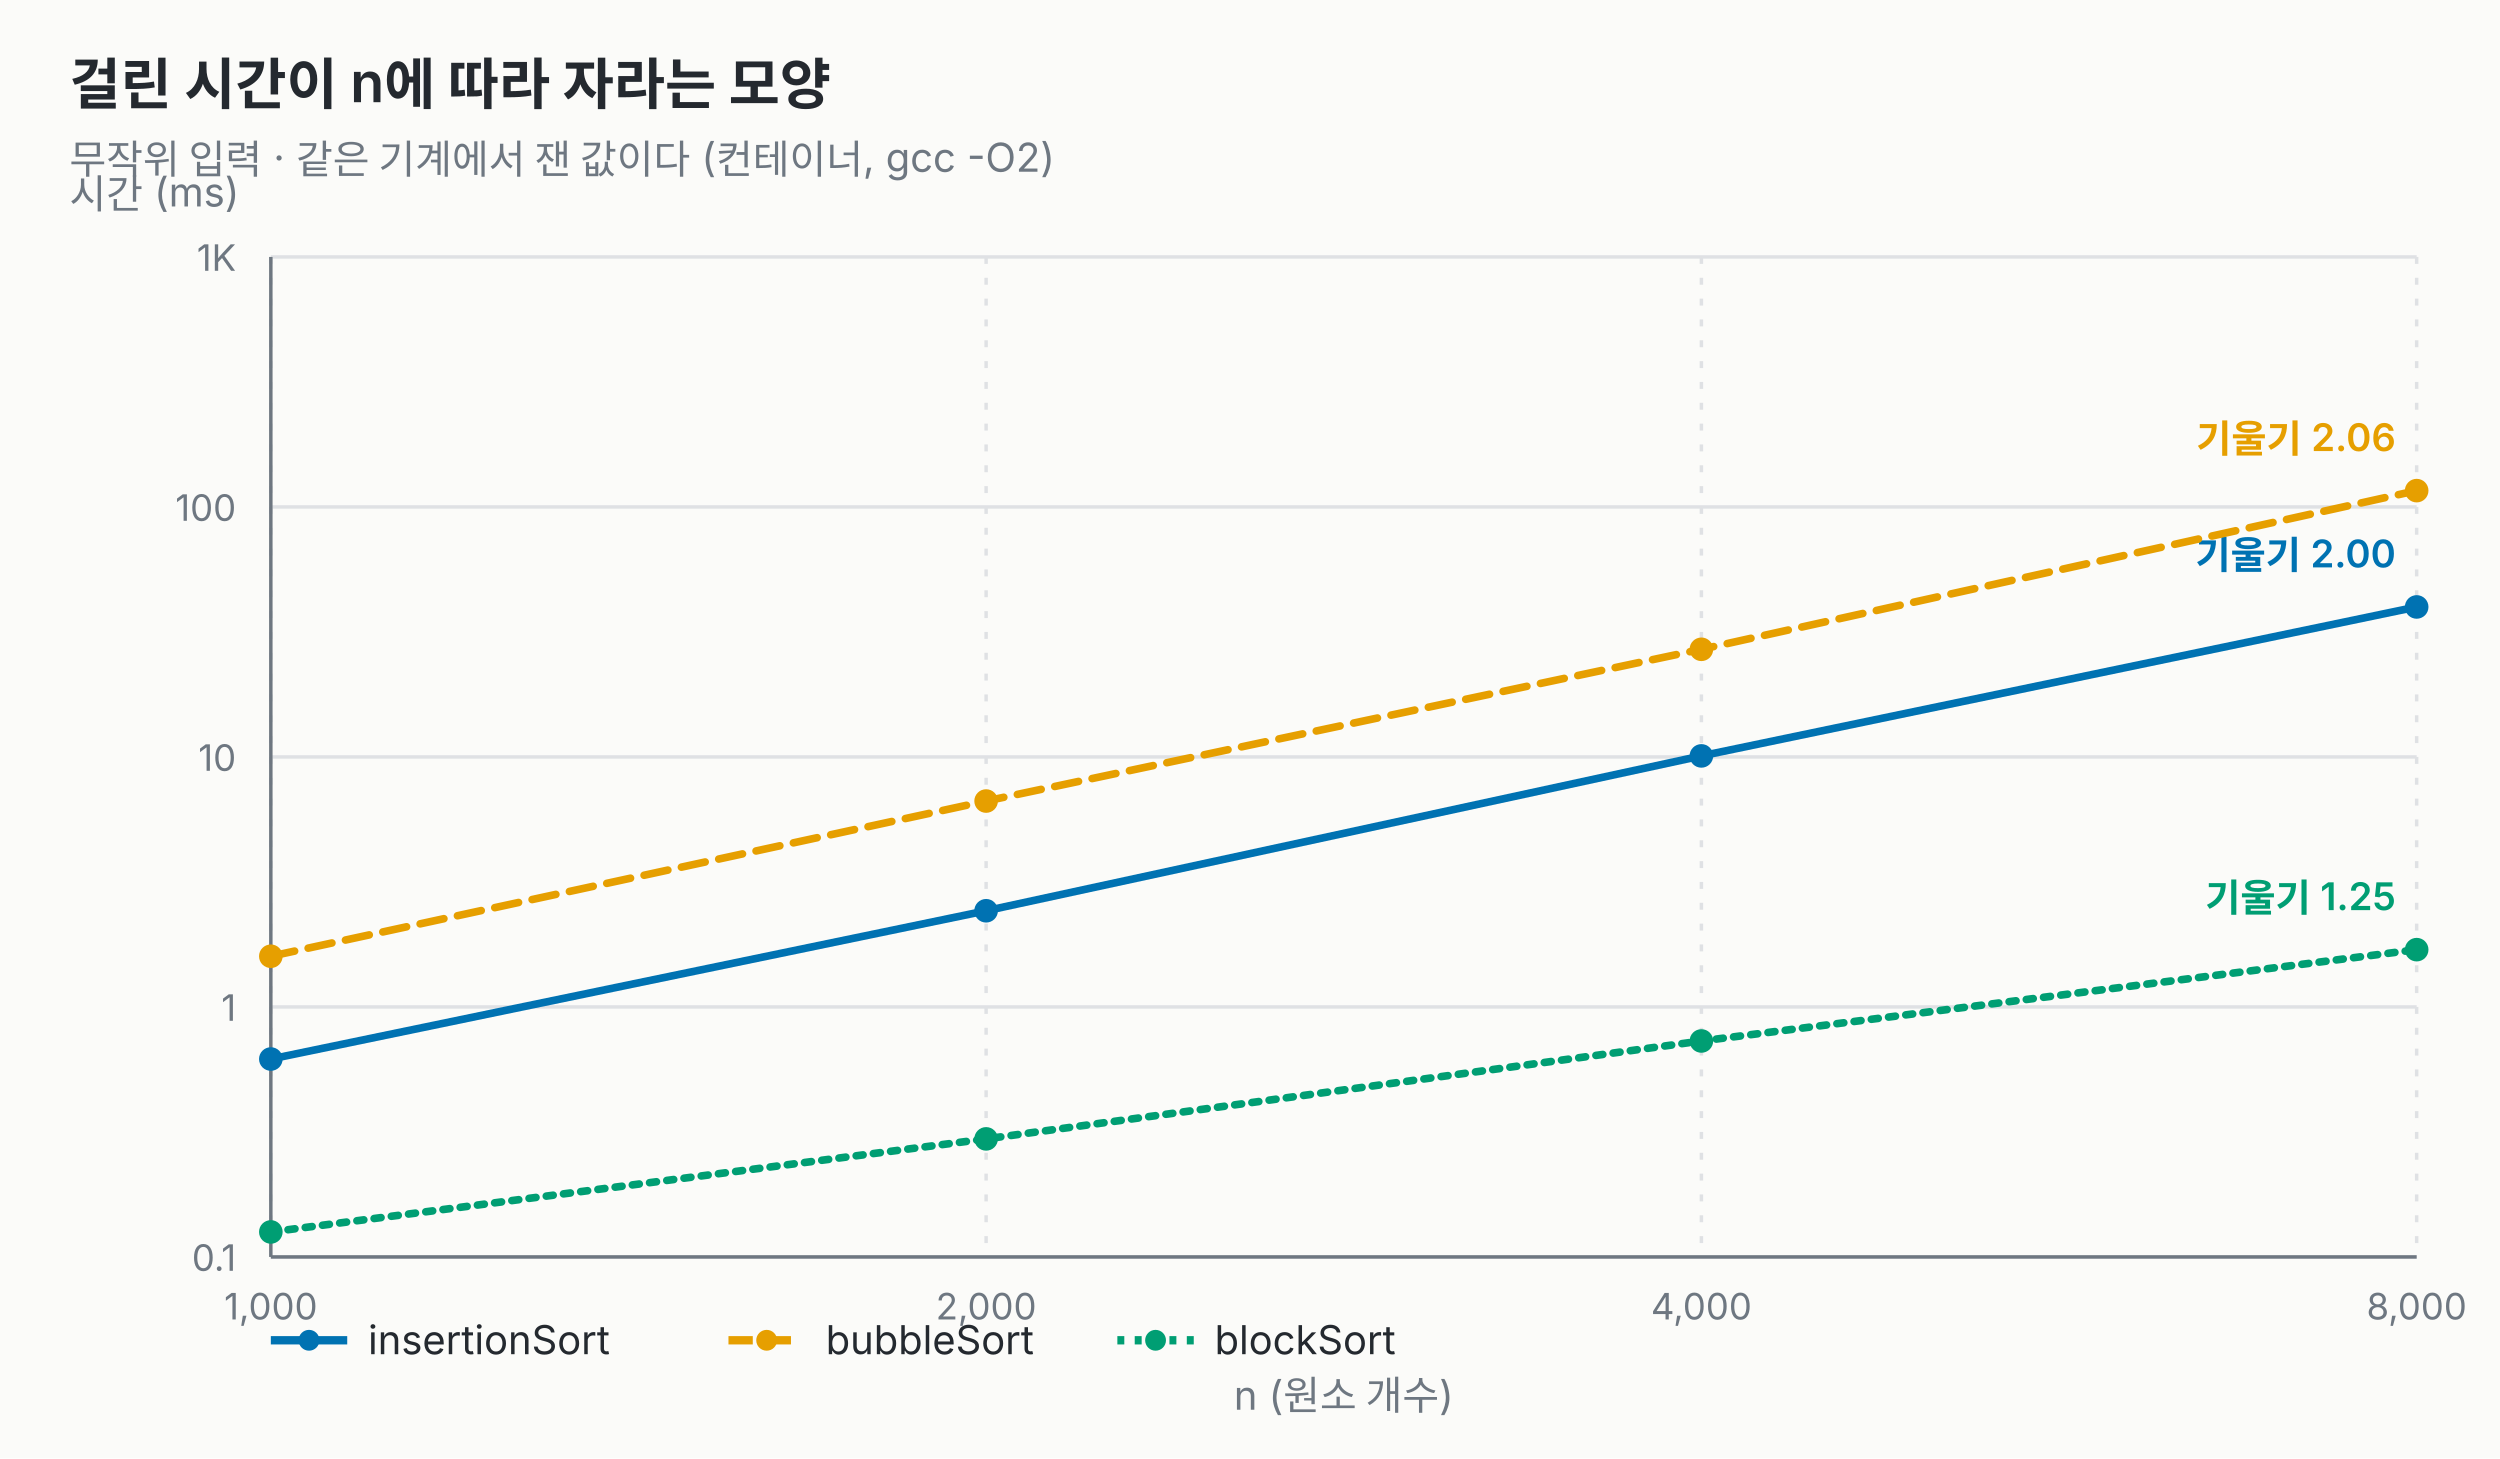
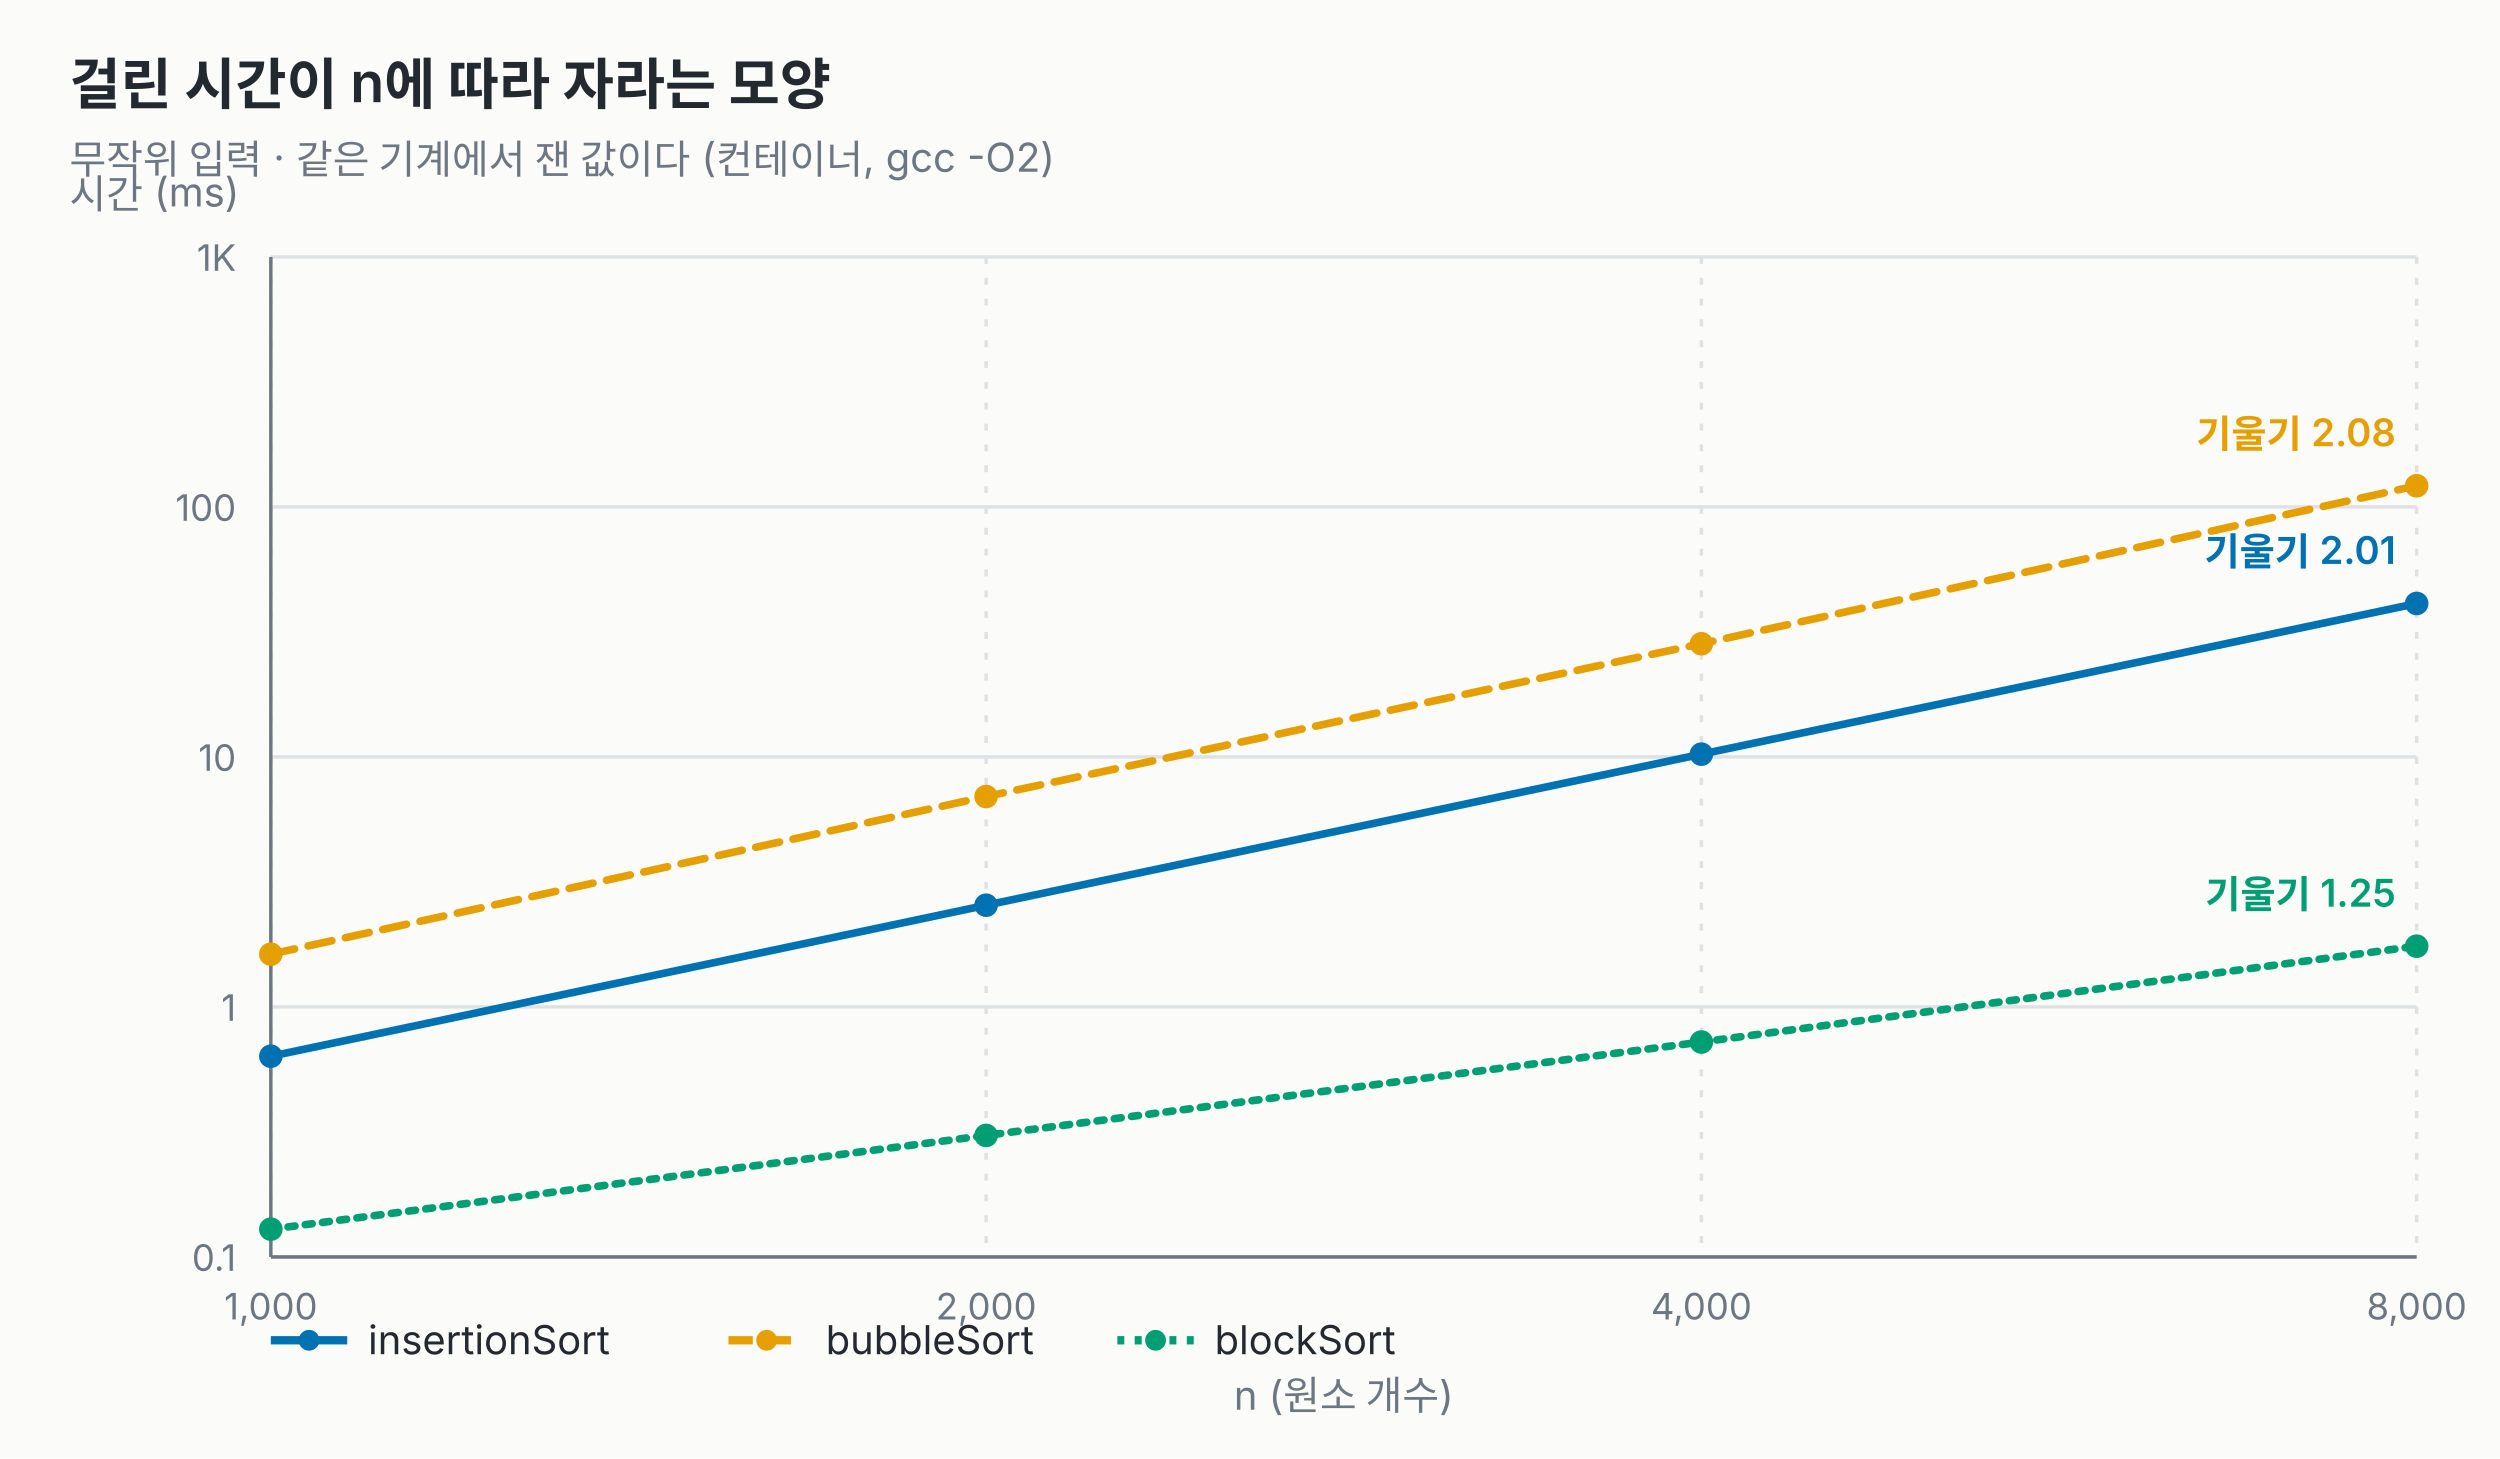
<svg xmlns="http://www.w3.org/2000/svg" width="720" height="420" viewBox="0 0 720 420" font-family="-apple-system, BlinkMacSystemFont, 'Segoe UI', 'Noto Sans KR', 'Apple SD Gothic Neo', 'Malgun Gothic', sans-serif">
  <rect width="720" height="420" fill="#fbfbf9" />
  <text x="20.0" y="30.0" font-size="16" fill="#24292f" text-anchor="start" font-weight="600">걸린 시간이 n에 따라 자라는 모양</text>
  <text x="20.0" y="50.0" font-size="11.5" fill="#6e7781" text-anchor="start" font-weight="400">무작위 입력 · 같은 기계에서 잰 값이다 (컨테이너, gcc -O2)</text>
  <line x1="78.0" y1="362.0" x2="696.0" y2="362.0" stroke="#dfe1e4" stroke-width="1" stroke-dasharray="none" />
  <text x="68.0" y="366.0" font-size="10.5" fill="#6e7781" text-anchor="end" font-weight="400">0.1</text>
  <line x1="78.0" y1="290.0" x2="696.0" y2="290.0" stroke="#dfe1e4" stroke-width="1" stroke-dasharray="none" />
  <text x="68.0" y="294.0" font-size="10.5" fill="#6e7781" text-anchor="end" font-weight="400">1</text>
  <line x1="78.0" y1="218.0" x2="696.0" y2="218.0" stroke="#dfe1e4" stroke-width="1" stroke-dasharray="none" />
  <text x="68.0" y="222.0" font-size="10.5" fill="#6e7781" text-anchor="end" font-weight="400">10</text>
  <line x1="78.0" y1="146.0" x2="696.0" y2="146.0" stroke="#dfe1e4" stroke-width="1" stroke-dasharray="none" />
  <text x="68.0" y="150.0" font-size="10.5" fill="#6e7781" text-anchor="end" font-weight="400">100</text>
  <line x1="78.0" y1="74.0" x2="696.0" y2="74.0" stroke="#dfe1e4" stroke-width="1" stroke-dasharray="none" />
  <text x="68.0" y="78.0" font-size="10.5" fill="#6e7781" text-anchor="end" font-weight="400">1K</text>
  <line x1="78.0" y1="74.0" x2="78.0" y2="362.0" stroke="#dfe1e4" stroke-width="1" stroke-dasharray="2 4" />
  <text x="78.0" y="380.0" font-size="10.5" fill="#6e7781" text-anchor="middle" font-weight="400">1,000</text>
  <line x1="284.0" y1="74.0" x2="284.0" y2="362.0" stroke="#dfe1e4" stroke-width="1" stroke-dasharray="2 4" />
  <text x="284.0" y="380.0" font-size="10.5" fill="#6e7781" text-anchor="middle" font-weight="400">2,000</text>
  <line x1="490.0" y1="74.0" x2="490.0" y2="362.0" stroke="#dfe1e4" stroke-width="1" stroke-dasharray="2 4" />
  <text x="490.0" y="380.0" font-size="10.5" fill="#6e7781" text-anchor="middle" font-weight="400">4,000</text>
  <line x1="696.0" y1="74.0" x2="696.0" y2="362.0" stroke="#dfe1e4" stroke-width="1" stroke-dasharray="2 4" />
  <text x="696.0" y="380.0" font-size="10.5" fill="#6e7781" text-anchor="middle" font-weight="400">8,000</text>
  <line x1="78.0" y1="362.0" x2="696.0" y2="362.0" stroke="#6e7781" stroke-width="1" stroke-dasharray="none" />
  <line x1="78.0" y1="74.0" x2="78.0" y2="362.0" stroke="#6e7781" stroke-width="1" stroke-dasharray="none" />
  <text x="387.0" y="406.0" font-size="11.5" fill="#6e7781" text-anchor="middle" font-weight="400">n (원소 개수)</text>
  <text x="20.0" y="60.0" font-size="11.5" fill="#6e7781" text-anchor="start" font-weight="400">시간 (ms)</text>
-   <polyline points="78.0,305.0 284.0,262.3 490.0,217.7 696.0,174.8" fill="none" stroke="#0072B2" stroke-width="2.2" stroke-dasharray="none" stroke-linejoin="round" stroke-linecap="round" />
-   <circle cx="78.0" cy="305.0" r="3.4" fill="#0072B2" />
-   <circle cx="284.0" cy="262.3" r="3.4" fill="#0072B2" />
-   <circle cx="490.0" cy="217.7" r="3.4" fill="#0072B2" />
-   <circle cx="696.0" cy="174.8" r="3.4" fill="#0072B2" />
-   <text x="690.0" y="163.8" font-size="11" fill="#0072B2" text-anchor="end" font-weight="600">기울기 2.00</text>
-   <polyline points="78.0,275.4 284.0,230.7 490.0,187.0 696.0,141.3" fill="none" stroke="#E69F00" stroke-width="2.2" stroke-dasharray="7 4" stroke-linejoin="round" stroke-linecap="round" />
-   <circle cx="78.0" cy="275.4" r="3.4" fill="#E69F00" />
-   <circle cx="284.0" cy="230.7" r="3.4" fill="#E69F00" />
-   <circle cx="490.0" cy="187.0" r="3.4" fill="#E69F00" />
-   <circle cx="696.0" cy="141.3" r="3.4" fill="#E69F00" />
-   <text x="690.0" y="130.3" font-size="11" fill="#E69F00" text-anchor="end" font-weight="600">기울기 2.06</text>
-   <polyline points="78.0,354.8 284.0,328.0 490.0,299.8 696.0,273.5" fill="none" stroke="#009E73" stroke-width="2.2" stroke-dasharray="2 3" stroke-linejoin="round" stroke-linecap="round" />
-   <circle cx="78.0" cy="354.8" r="3.4" fill="#009E73" />
-   <circle cx="284.0" cy="328.0" r="3.4" fill="#009E73" />
-   <circle cx="490.0" cy="299.8" r="3.4" fill="#009E73" />
-   <circle cx="696.0" cy="273.5" r="3.4" fill="#009E73" />
-   <text x="690.0" y="262.5" font-size="11" fill="#009E73" text-anchor="end" font-weight="600">기울기 1.25</text>
+   <polyline points="78.0,304.2 284.0,260.7 490.0,217.2 696.0,173.8" fill="none" stroke="#0072B2" stroke-width="2.2" stroke-dasharray="none" stroke-linejoin="round" stroke-linecap="round" />
+   <circle cx="78.0" cy="304.2" r="3.4" fill="#0072B2" />
+   <circle cx="284.0" cy="260.7" r="3.4" fill="#0072B2" />
+   <circle cx="490.0" cy="217.2" r="3.4" fill="#0072B2" />
+   <circle cx="696.0" cy="173.8" r="3.4" fill="#0072B2" />
+   <text x="690.0" y="162.8" font-size="11" fill="#0072B2" text-anchor="end" font-weight="600">기울기 2.01</text>
+   <polyline points="78.0,274.8 284.0,229.4 490.0,185.4 696.0,139.9" fill="none" stroke="#E69F00" stroke-width="2.2" stroke-dasharray="7 4" stroke-linejoin="round" stroke-linecap="round" />
+   <circle cx="78.0" cy="274.8" r="3.4" fill="#E69F00" />
+   <circle cx="284.0" cy="229.4" r="3.4" fill="#E69F00" />
+   <circle cx="490.0" cy="185.4" r="3.4" fill="#E69F00" />
+   <circle cx="696.0" cy="139.9" r="3.4" fill="#E69F00" />
+   <text x="690.0" y="128.9" font-size="11" fill="#E69F00" text-anchor="end" font-weight="600">기울기 2.08</text>
+   <polyline points="78.0,354.0 284.0,327.0 490.0,300.1 696.0,272.5" fill="none" stroke="#009E73" stroke-width="2.2" stroke-dasharray="2 3" stroke-linejoin="round" stroke-linecap="round" />
+   <circle cx="78.0" cy="354.0" r="3.4" fill="#009E73" />
+   <circle cx="284.0" cy="327.0" r="3.4" fill="#009E73" />
+   <circle cx="490.0" cy="300.1" r="3.4" fill="#009E73" />
+   <circle cx="696.0" cy="272.5" r="3.4" fill="#009E73" />
+   <text x="690.0" y="261.5" font-size="11" fill="#009E73" text-anchor="end" font-weight="600">기울기 1.25</text>
  <line x1="78.0" y1="386.0" x2="100.0" y2="386.0" stroke="#0072B2" stroke-width="2.4" stroke-dasharray="none" />
  <circle cx="89.0" cy="386.0" r="3" fill="#0072B2" />
  <text x="106.0" y="390.0" font-size="11.5" fill="#24292f" text-anchor="start" font-weight="400">insertionSort</text>
  <line x1="209.8" y1="386.0" x2="231.8" y2="386.0" stroke="#E69F00" stroke-width="2.4" stroke-dasharray="7 4" />
  <circle cx="220.8" cy="386.0" r="3" fill="#E69F00" />
  <text x="237.8" y="390.0" font-size="11.5" fill="#24292f" text-anchor="start" font-weight="400">bubbleSort</text>
  <line x1="321.8" y1="386.0" x2="343.8" y2="386.0" stroke="#009E73" stroke-width="2.4" stroke-dasharray="2 3" />
  <circle cx="332.8" cy="386.0" r="3" fill="#009E73" />
  <text x="349.8" y="390.0" font-size="11.5" fill="#24292f" text-anchor="start" font-weight="400">blockSort</text>
</svg>
